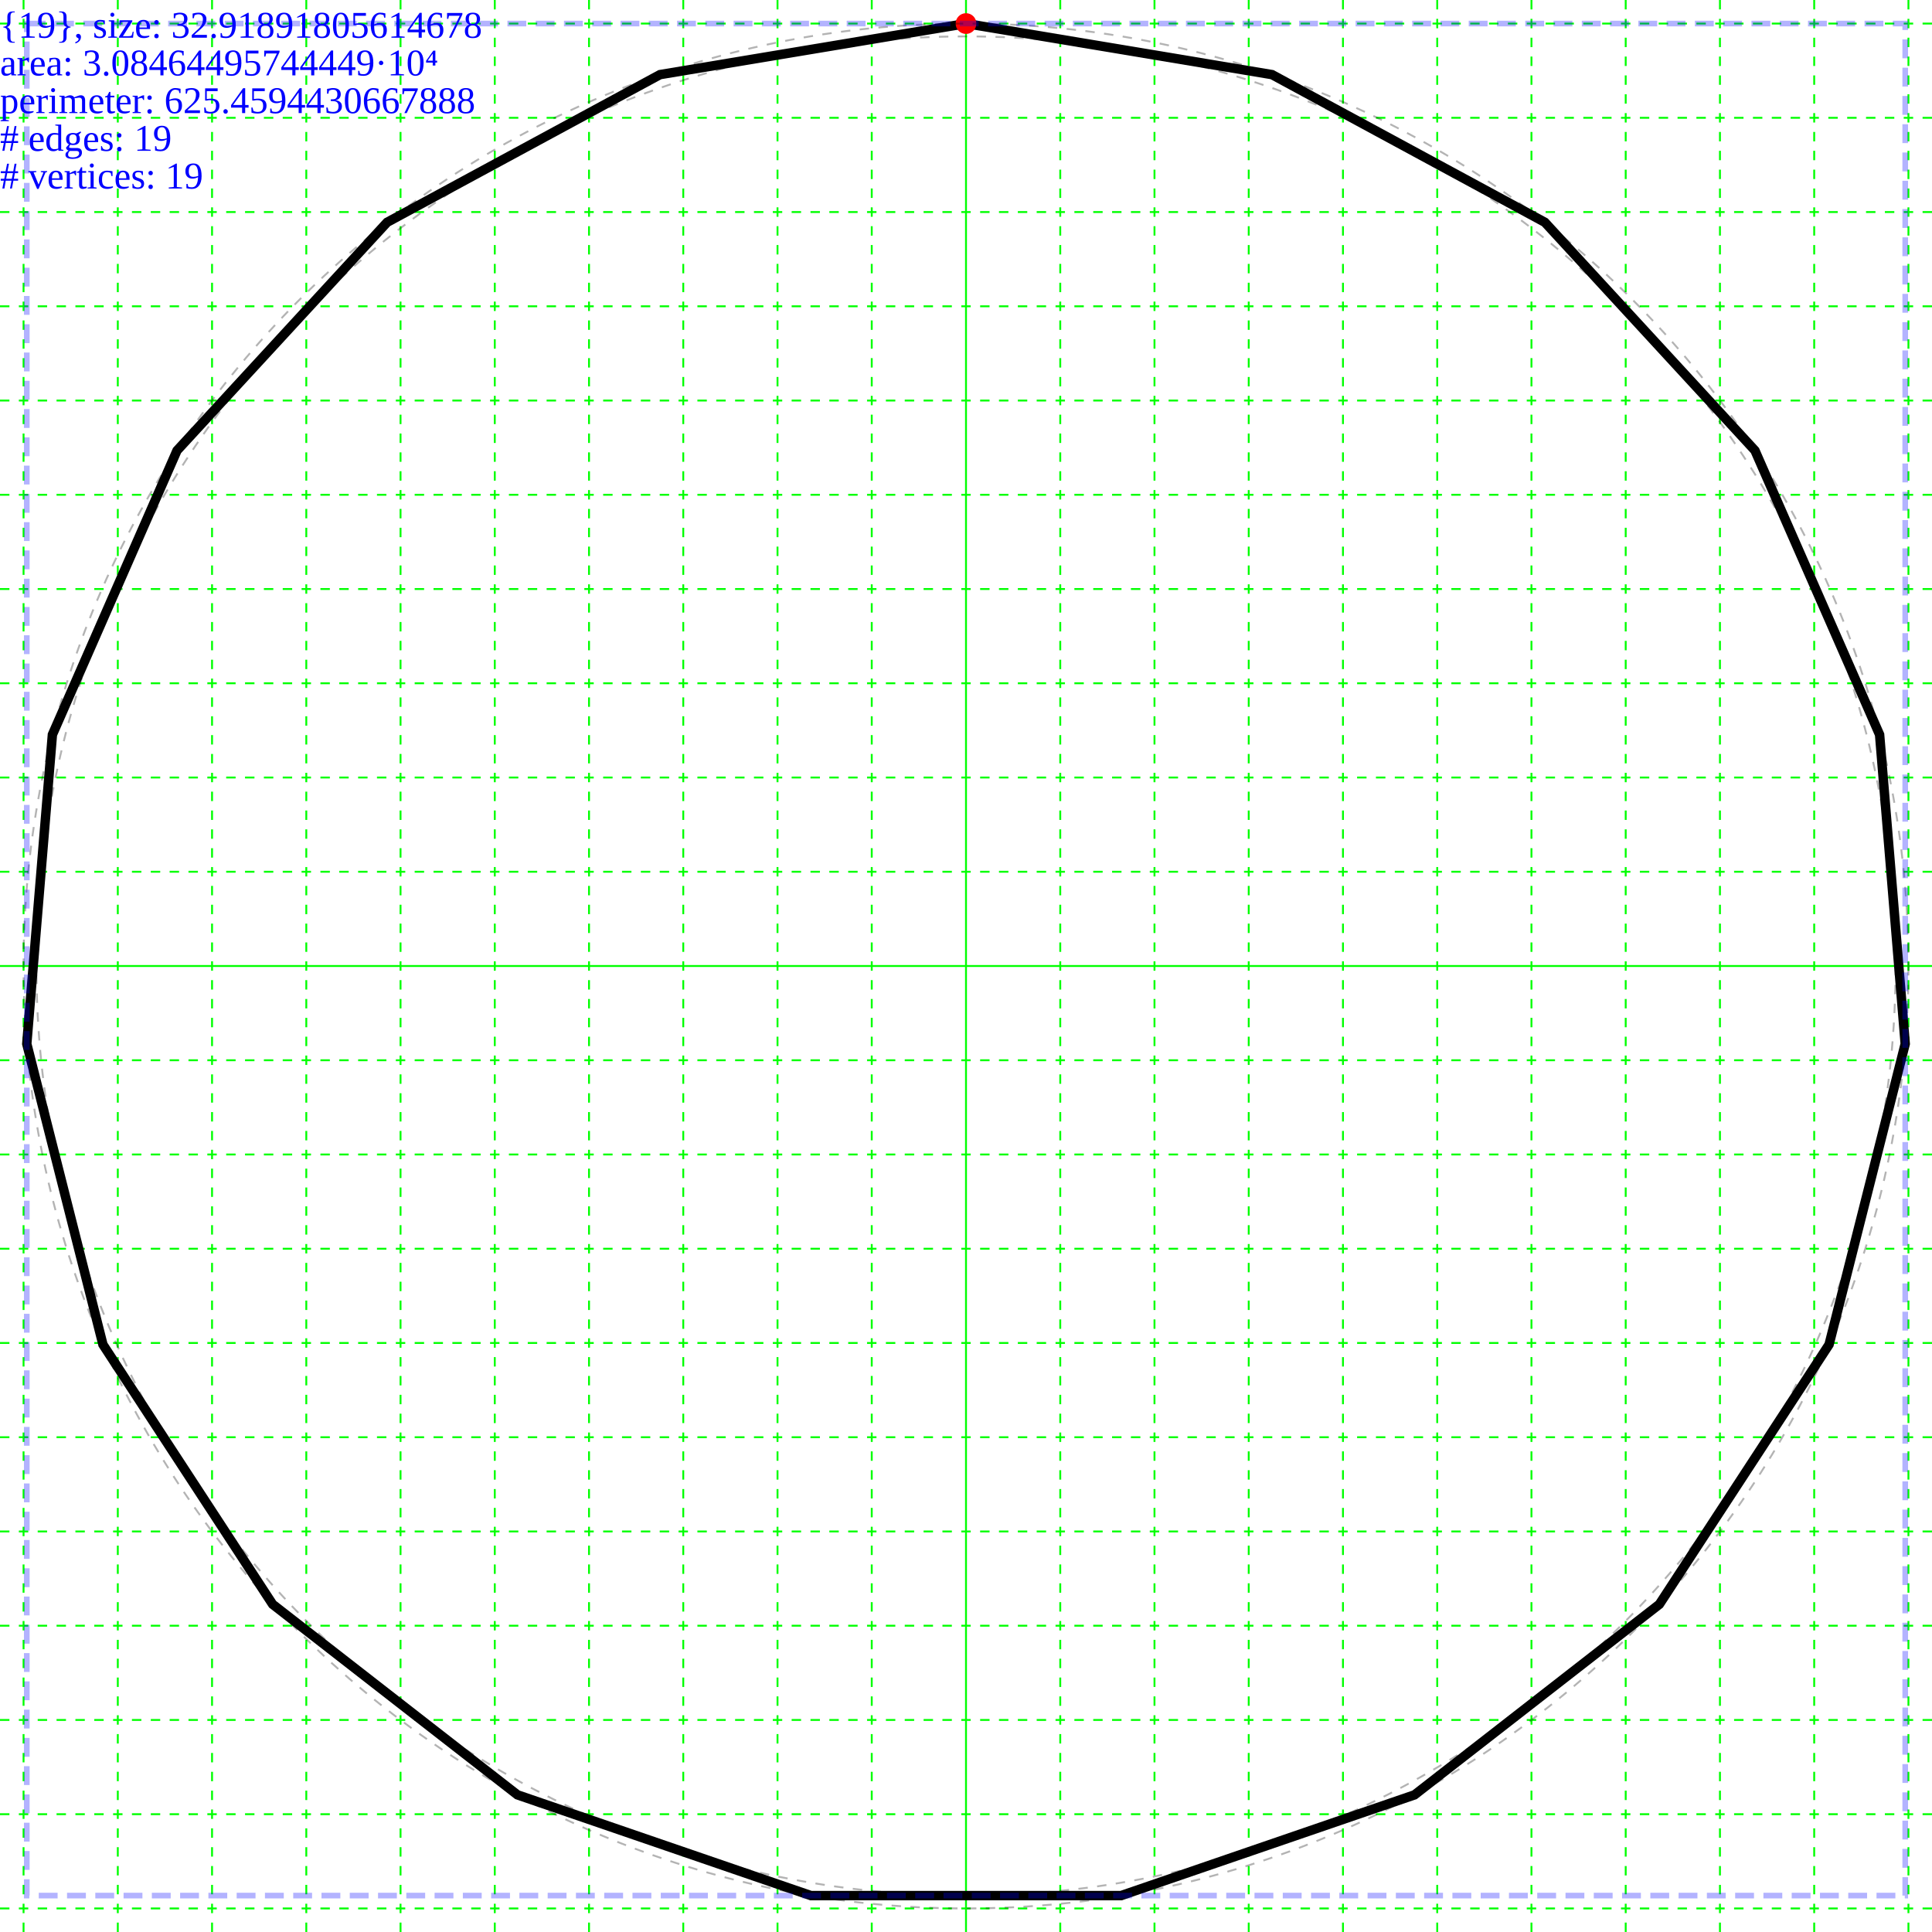
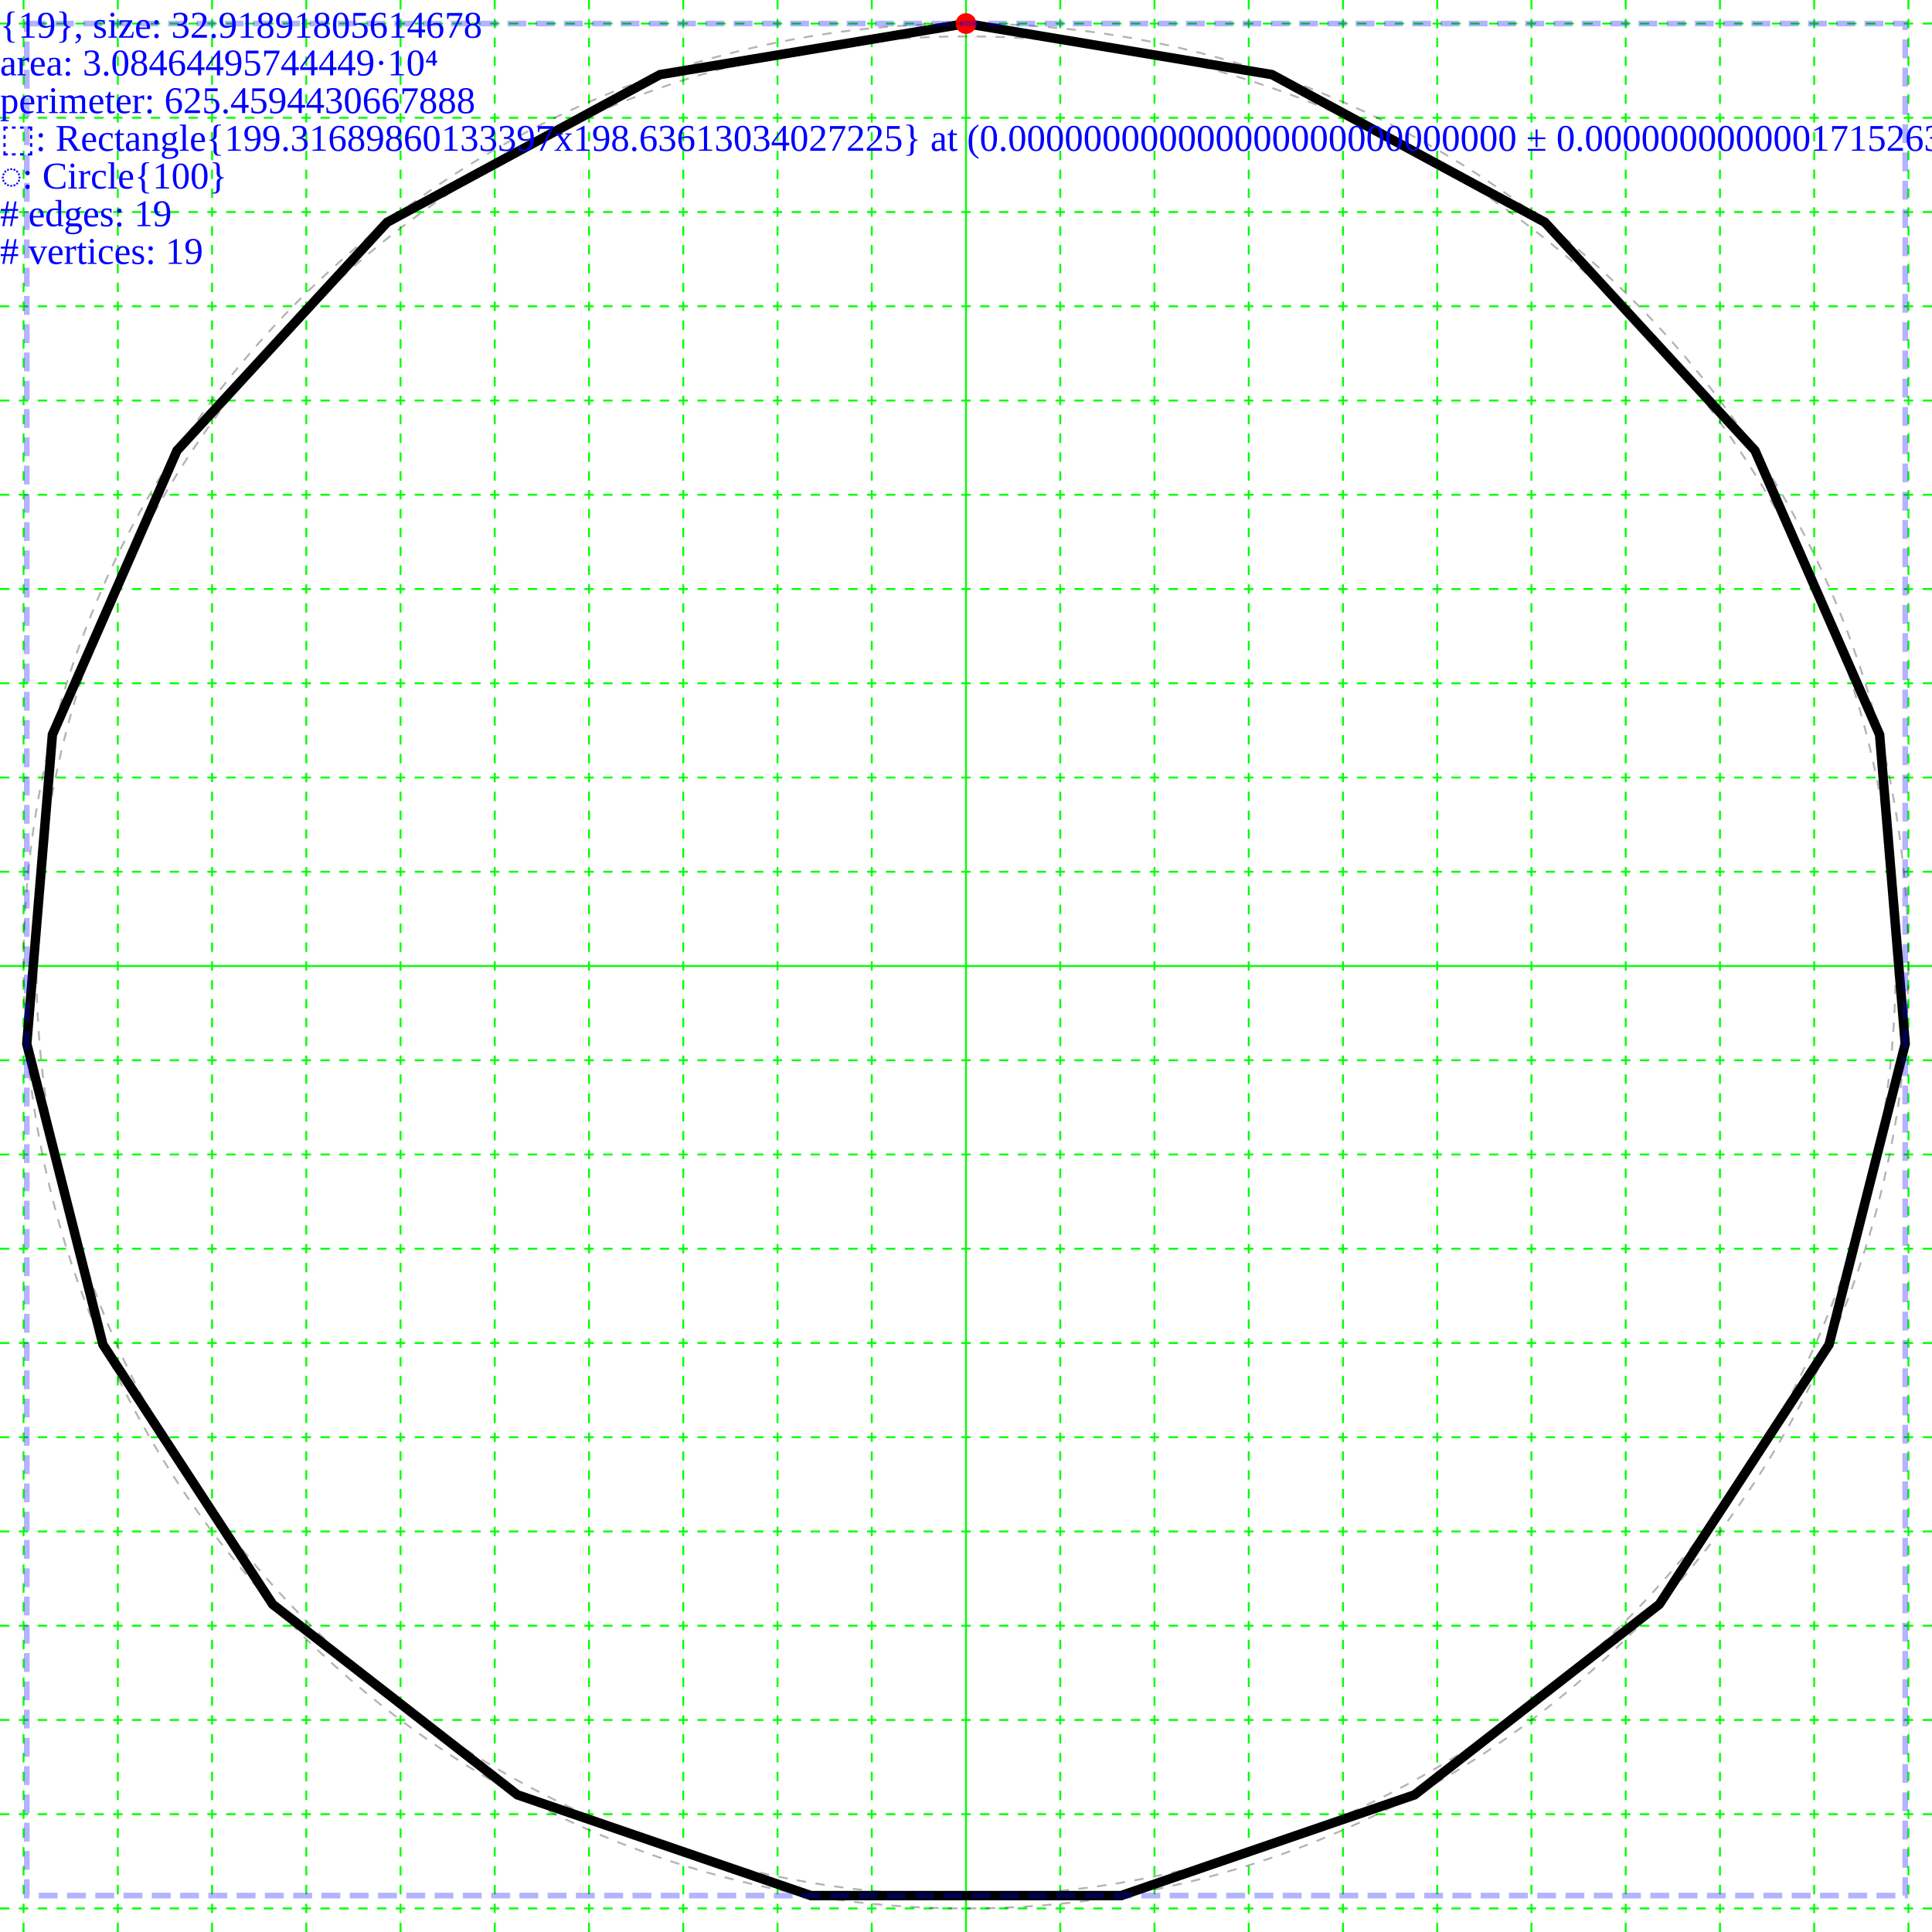
<svg xmlns="http://www.w3.org/2000/svg" height="205.0" width="205.0">
  <g transform="translate(102.5,102.5)">
    <g id="grid">
      <line stroke="#00ff00" stroke-width="0.2" x1="0" x2="0" y1="-102.5" y2="102.5" />
      <line stroke="#00ff00" stroke-dasharray="1,1" stroke-width="0.2" x1="10.0" x2="10.0" y1="-102.5" y2="102.5" />
      <line stroke="#00ff00" stroke-dasharray="1,1" stroke-width="0.2" x1="-10.0" x2="-10.0" y1="-102.5" y2="102.5" />
      <line stroke="#00ff00" stroke-dasharray="1,1" stroke-width="0.2" x1="20.0" x2="20.0" y1="-102.5" y2="102.5" />
      <line stroke="#00ff00" stroke-dasharray="1,1" stroke-width="0.2" x1="-20.0" x2="-20.0" y1="-102.5" y2="102.5" />
      <line stroke="#00ff00" stroke-dasharray="1,1" stroke-width="0.2" x1="30.0" x2="30.0" y1="-102.5" y2="102.5" />
      <line stroke="#00ff00" stroke-dasharray="1,1" stroke-width="0.2" x1="-30.0" x2="-30.0" y1="-102.5" y2="102.5" />
      <line stroke="#00ff00" stroke-dasharray="1,1" stroke-width="0.2" x1="40.0" x2="40.0" y1="-102.5" y2="102.5" />
      <line stroke="#00ff00" stroke-dasharray="1,1" stroke-width="0.2" x1="-40.0" x2="-40.0" y1="-102.5" y2="102.5" />
      <line stroke="#00ff00" stroke-dasharray="1,1" stroke-width="0.2" x1="50.0" x2="50.0" y1="-102.5" y2="102.5" />
      <line stroke="#00ff00" stroke-dasharray="1,1" stroke-width="0.2" x1="-50.0" x2="-50.0" y1="-102.5" y2="102.5" />
      <line stroke="#00ff00" stroke-dasharray="1,1" stroke-width="0.2" x1="60.0" x2="60.0" y1="-102.5" y2="102.5" />
      <line stroke="#00ff00" stroke-dasharray="1,1" stroke-width="0.2" x1="-60.0" x2="-60.0" y1="-102.5" y2="102.5" />
      <line stroke="#00ff00" stroke-dasharray="1,1" stroke-width="0.2" x1="70.0" x2="70.0" y1="-102.5" y2="102.5" />
      <line stroke="#00ff00" stroke-dasharray="1,1" stroke-width="0.2" x1="-70.0" x2="-70.0" y1="-102.5" y2="102.5" />
      <line stroke="#00ff00" stroke-dasharray="1,1" stroke-width="0.2" x1="80.0" x2="80.0" y1="-102.5" y2="102.5" />
      <line stroke="#00ff00" stroke-dasharray="1,1" stroke-width="0.2" x1="-80.0" x2="-80.0" y1="-102.5" y2="102.5" />
      <line stroke="#00ff00" stroke-dasharray="1,1" stroke-width="0.2" x1="90.0" x2="90.0" y1="-102.5" y2="102.5" />
      <line stroke="#00ff00" stroke-dasharray="1,1" stroke-width="0.2" x1="-90.0" x2="-90.0" y1="-102.5" y2="102.5" />
      <line stroke="#00ff00" stroke-dasharray="1,1" stroke-width="0.2" x1="100.0" x2="100.0" y1="-102.5" y2="102.5" />
      <line stroke="#00ff00" stroke-dasharray="1,1" stroke-width="0.2" x1="-100.0" x2="-100.0" y1="-102.5" y2="102.5" />
      <line stroke="#00ff00" stroke-dasharray="1,1" stroke-width="0.2" x1="110.0" x2="110.0" y1="-102.5" y2="102.5" />
      <line stroke="#00ff00" stroke-dasharray="1,1" stroke-width="0.2" x1="-110.0" x2="-110.0" y1="-102.5" y2="102.5" />
      <line stroke="#00ff00" stroke-width="0.2" x1="-102.5" x2="102.5" y1="0" y2="0" />
      <line stroke="#00ff00" stroke-dasharray="1,1" stroke-width="0.2" x1="-102.5" x2="102.5" y1="10.0" y2="10.0" />
      <line stroke="#00ff00" stroke-dasharray="1,1" stroke-width="0.2" x1="-102.5" x2="102.5" y1="-10.0" y2="-10.0" />
      <line stroke="#00ff00" stroke-dasharray="1,1" stroke-width="0.2" x1="-102.5" x2="102.5" y1="20.0" y2="20.0" />
      <line stroke="#00ff00" stroke-dasharray="1,1" stroke-width="0.2" x1="-102.5" x2="102.5" y1="-20.0" y2="-20.0" />
      <line stroke="#00ff00" stroke-dasharray="1,1" stroke-width="0.2" x1="-102.5" x2="102.5" y1="30.0" y2="30.0" />
      <line stroke="#00ff00" stroke-dasharray="1,1" stroke-width="0.2" x1="-102.5" x2="102.5" y1="-30.0" y2="-30.0" />
      <line stroke="#00ff00" stroke-dasharray="1,1" stroke-width="0.2" x1="-102.5" x2="102.5" y1="40.0" y2="40.0" />
      <line stroke="#00ff00" stroke-dasharray="1,1" stroke-width="0.2" x1="-102.5" x2="102.5" y1="-40.0" y2="-40.0" />
      <line stroke="#00ff00" stroke-dasharray="1,1" stroke-width="0.2" x1="-102.5" x2="102.5" y1="50.0" y2="50.0" />
      <line stroke="#00ff00" stroke-dasharray="1,1" stroke-width="0.2" x1="-102.5" x2="102.5" y1="-50.0" y2="-50.0" />
      <line stroke="#00ff00" stroke-dasharray="1,1" stroke-width="0.2" x1="-102.5" x2="102.5" y1="60.0" y2="60.0" />
      <line stroke="#00ff00" stroke-dasharray="1,1" stroke-width="0.2" x1="-102.5" x2="102.5" y1="-60.0" y2="-60.0" />
      <line stroke="#00ff00" stroke-dasharray="1,1" stroke-width="0.2" x1="-102.5" x2="102.5" y1="70.0" y2="70.0" />
      <line stroke="#00ff00" stroke-dasharray="1,1" stroke-width="0.2" x1="-102.5" x2="102.5" y1="-70.0" y2="-70.0" />
      <line stroke="#00ff00" stroke-dasharray="1,1" stroke-width="0.2" x1="-102.5" x2="102.5" y1="80.0" y2="80.0" />
      <line stroke="#00ff00" stroke-dasharray="1,1" stroke-width="0.2" x1="-102.5" x2="102.5" y1="-80.0" y2="-80.0" />
      <line stroke="#00ff00" stroke-dasharray="1,1" stroke-width="0.2" x1="-102.5" x2="102.5" y1="90.0" y2="90.0" />
      <line stroke="#00ff00" stroke-dasharray="1,1" stroke-width="0.2" x1="-102.5" x2="102.5" y1="-90.0" y2="-90.0" />
      <line stroke="#00ff00" stroke-dasharray="1,1" stroke-width="0.2" x1="-102.5" x2="102.5" y1="100.0" y2="100.0" />
      <line stroke="#00ff00" stroke-dasharray="1,1" stroke-width="0.2" x1="-102.5" x2="102.5" y1="-100.0" y2="-100.0" />
      <line stroke="#00ff00" stroke-dasharray="1,1" stroke-width="0.2" x1="-102.5" x2="102.5" y1="110.0" y2="110.0" />
      <line stroke="#00ff00" stroke-dasharray="1,1" stroke-width="0.2" x1="-102.5" x2="102.5" y1="-110.0" y2="-110.0" />
      <line stroke="#00ff00" stroke-dasharray="1,1" stroke-width="0.2" x1="-102.5" x2="102.5" y1="120.0" y2="120.0" />
      <line stroke="#00ff00" stroke-dasharray="1,1" stroke-width="0.2" x1="-102.5" x2="102.5" y1="-120.0" y2="-120.0" />
      <line stroke="#00ff00" stroke-dasharray="1,1" stroke-width="0.2" x1="-102.5" x2="102.5" y1="130.0" y2="130.0" />
      <line stroke="#00ff00" stroke-dasharray="1,1" stroke-width="0.2" x1="-102.5" x2="102.5" y1="-130.0" y2="-130.0" />
      <line stroke="#00ff00" stroke-dasharray="1,1" stroke-width="0.2" x1="-102.5" x2="102.5" y1="140.0" y2="140.0" />
      <line stroke="#00ff00" stroke-dasharray="1,1" stroke-width="0.2" x1="-102.5" x2="102.5" y1="-140.0" y2="-140.0" />
      <line stroke="#00ff00" stroke-dasharray="1,1" stroke-width="0.2" x1="-102.5" x2="102.5" y1="150.0" y2="150.0" />
      <line stroke="#00ff00" stroke-dasharray="1,1" stroke-width="0.2" x1="-102.5" x2="102.5" y1="-150.0" y2="-150.0" />
      <line stroke="#00ff00" stroke-dasharray="1,1" stroke-width="0.2" x1="-102.5" x2="102.5" y1="160.0" y2="160.0" />
      <line stroke="#00ff00" stroke-dasharray="1,1" stroke-width="0.2" x1="-102.5" x2="102.5" y1="-160.0" y2="-160.0" />
      <line stroke="#00ff00" stroke-dasharray="1,1" stroke-width="0.2" x1="-102.5" x2="102.5" y1="170.0" y2="170.0" />
      <line stroke="#00ff00" stroke-dasharray="1,1" stroke-width="0.2" x1="-102.5" x2="102.5" y1="-170.0" y2="-170.0" />
      <line stroke="#00ff00" stroke-dasharray="1,1" stroke-width="0.2" x1="-102.5" x2="102.5" y1="180.0" y2="180.0" />
      <line stroke="#00ff00" stroke-dasharray="1,1" stroke-width="0.2" x1="-102.5" x2="102.5" y1="-180.0" y2="-180.0" />
      <line stroke="#00ff00" stroke-dasharray="1,1" stroke-width="0.2" x1="-102.5" x2="102.5" y1="190.0" y2="190.0" />
      <line stroke="#00ff00" stroke-dasharray="1,1" stroke-width="0.2" x1="-102.5" x2="102.5" y1="-190.0" y2="-190.0" />
      <line stroke="#00ff00" stroke-dasharray="1,1" stroke-width="0.2" x1="-102.5" x2="102.5" y1="200.0" y2="200.0" />
      <line stroke="#00ff00" stroke-dasharray="1,1" stroke-width="0.2" x1="-102.5" x2="102.5" y1="-200.0" y2="-200.0" />
      <line stroke="#00ff00" stroke-dasharray="1,1" stroke-width="0.2" x1="-102.5" x2="102.5" y1="210.0" y2="210.0" />
      <line stroke="#00ff00" stroke-dasharray="1,1" stroke-width="0.2" x1="-102.5" x2="102.5" y1="-210.0" y2="-210.0" />
    </g>
    <g>
      <polygon fill="none" points="6.123233995736766E-15,-100.0 32.47,-94.582 61.421,-78.914 83.717,-54.695 96.94,-24.549 99.658,8.258 91.577,40.17 73.572,67.728 47.595,87.947 16.459,98.636 -16.459,98.636 -47.595,87.947 -73.572,67.728 -91.577,40.17 -99.658,8.258 -96.94,-24.549 -83.717,-54.695 -61.421,-78.914 -32.47,-94.582" stroke="black" stroke-width="1" />
      <circle cx="6.123233995736766E-15" cy="-100.0" fill="#ff0000" r="1.1" />
      <circle fill="none" r="98.636" stroke="black" stroke-dasharray="1,1" stroke-opacity="0.3" stroke-width="0.2" />
      <circle fill="none" r="100.0" stroke="black" stroke-dasharray="1,1" stroke-opacity="0.3" stroke-width="0.2" />
      <rect fill="none" height="198.636" stroke="blue" stroke-dasharray="2,1" stroke-opacity="0.3" stroke-width="0.6" width="199.317" x="-99.658" y="-100.0" />
    </g>
  </g>
  <g>
    <text fill="blue" font-size="4.0" id="info" x="0" y="0">
      <tspan dy="4.0" x="0">{19}, size: 32.91891805614678</tspan>
      <tspan dy="4.0" x="0">area: 3.08464495744449·10⁴</tspan>
      <tspan dy="4.0" x="0">perimeter: 625.4594430667888</tspan>
+       <tspan dy="4.0" x="0">⬚: Rectangle{199.31689860133397x198.63613034027225} at (0.000000000000000000000000000 ± 0.000000000000171526343018815,-0.68193482986388)</tspan>
+       <tspan dy="4.0" x="0">◌: Circle{100}</tspan>
      <tspan dy="4.0" x="0"># edges: 19</tspan>
      <tspan dy="4.0" x="0"># vertices: 19</tspan>
    </text>
  </g>
</svg>
